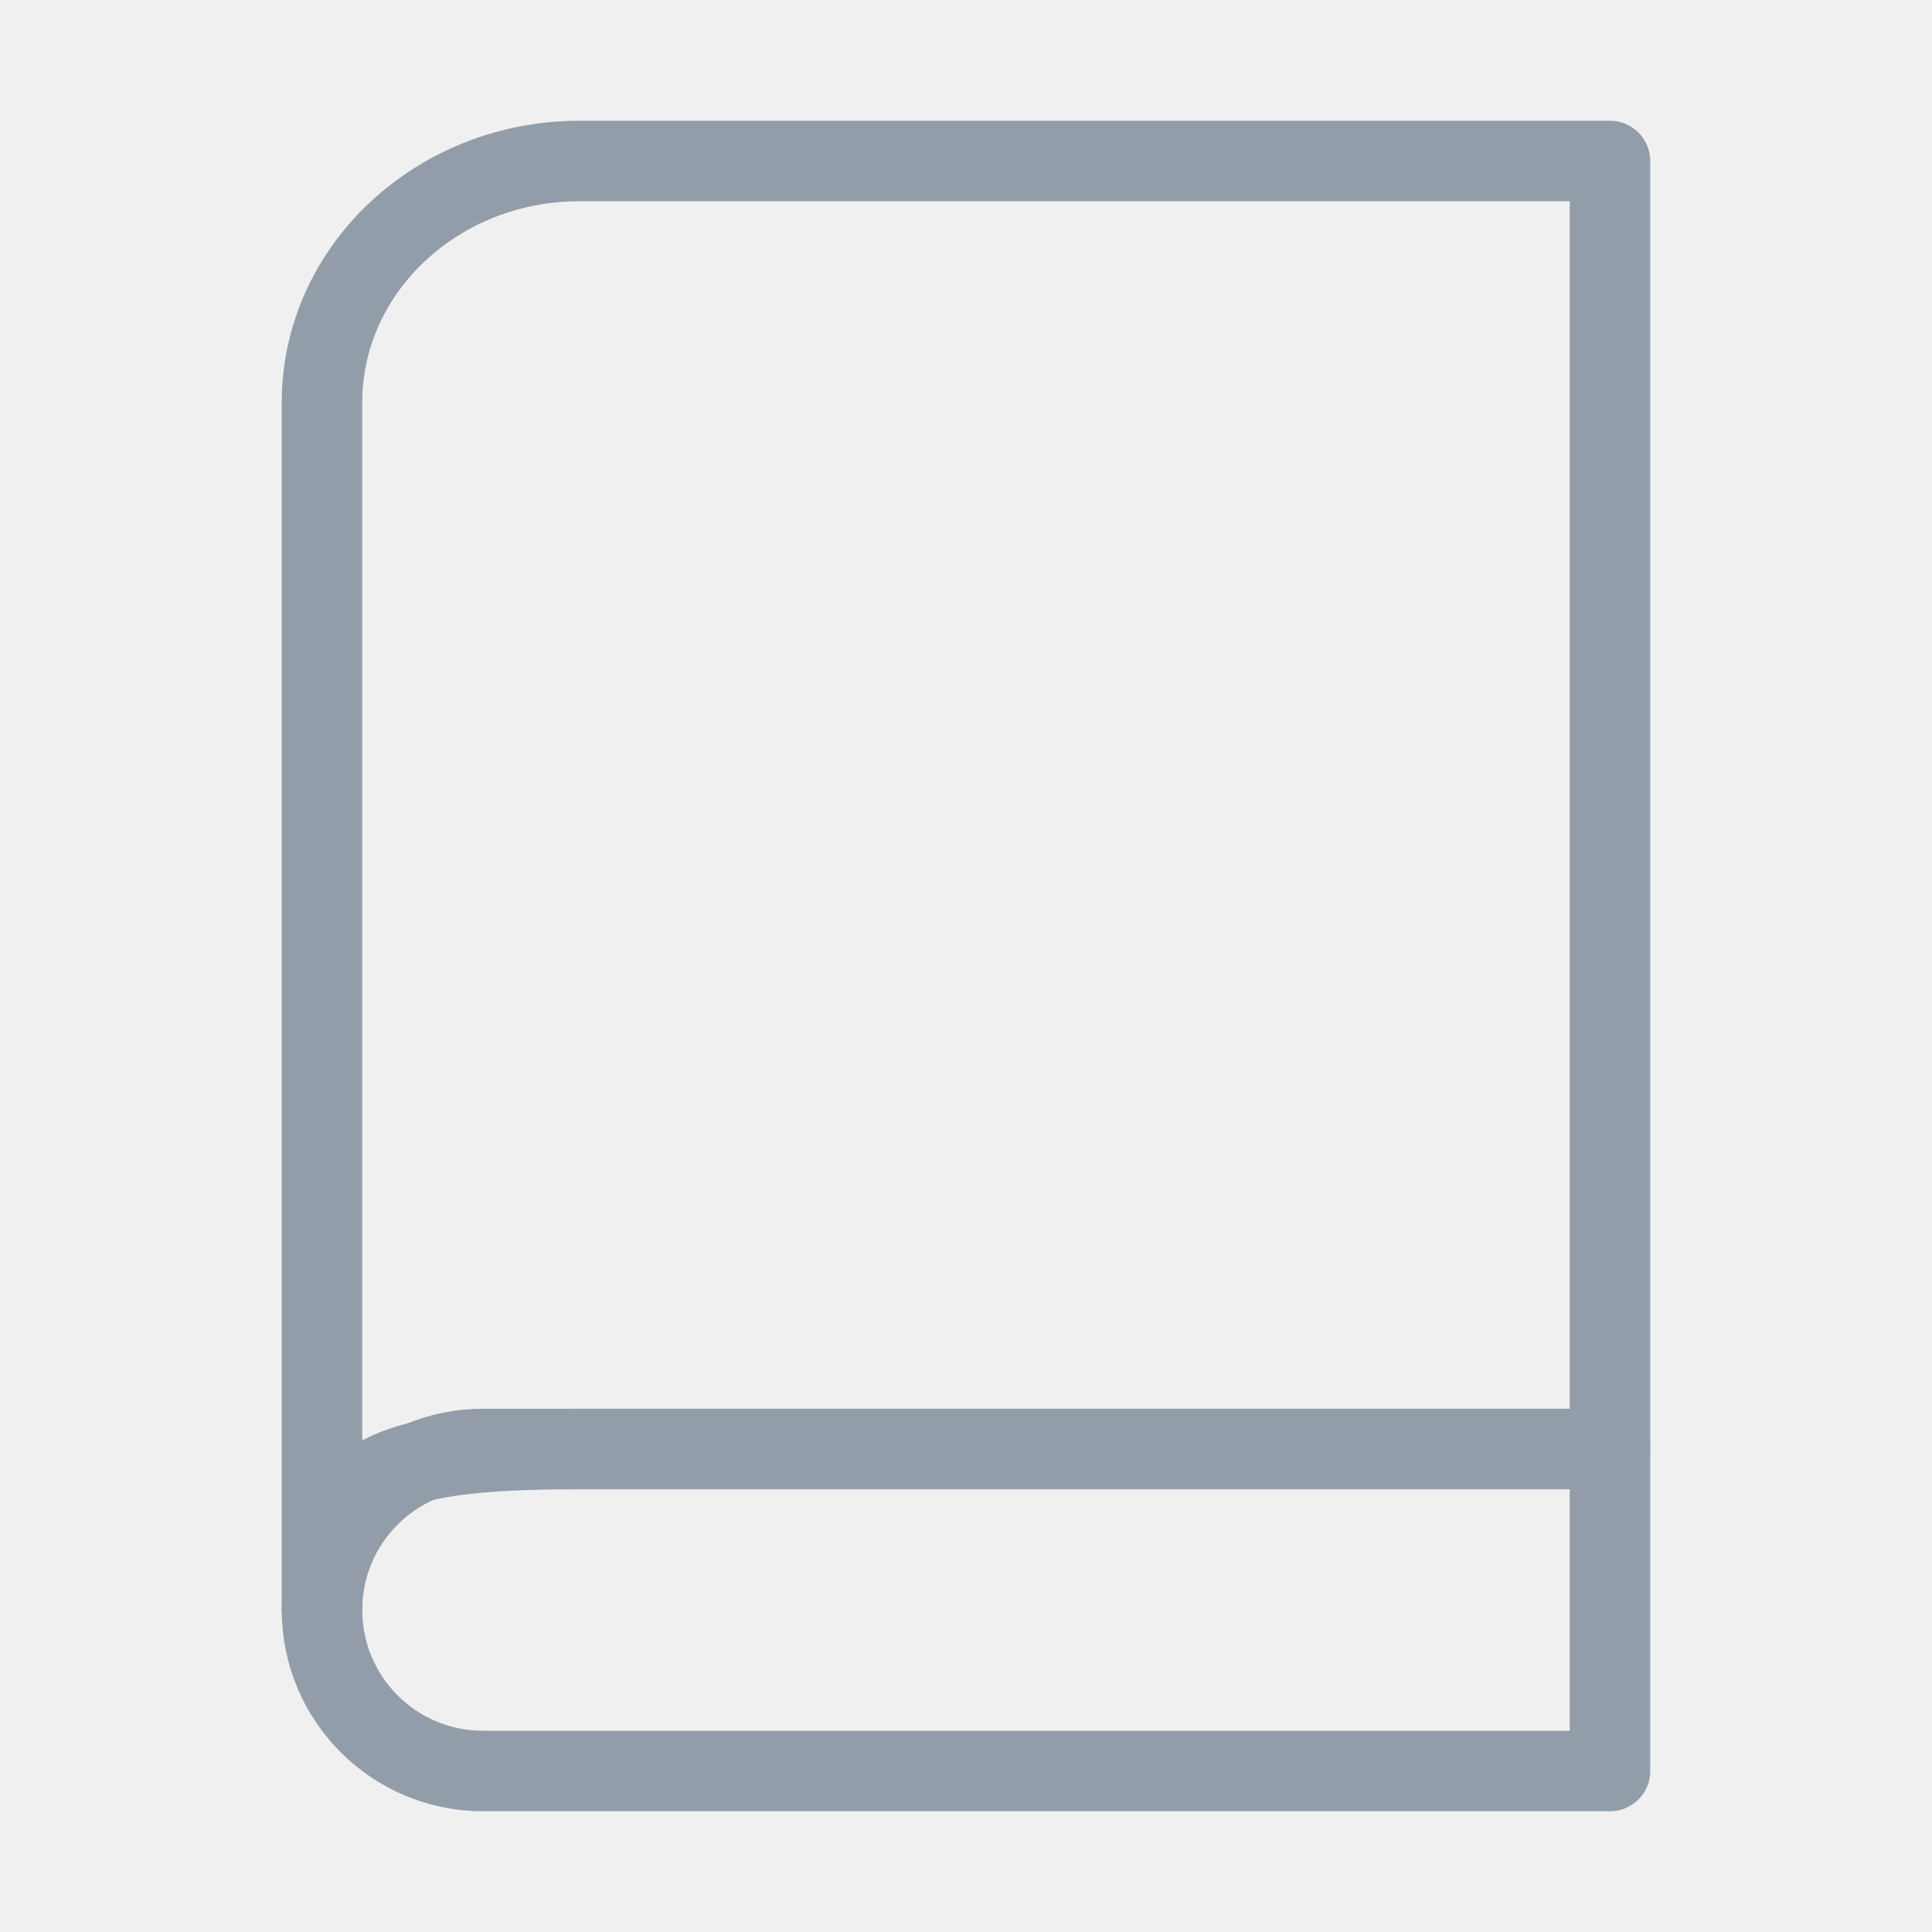
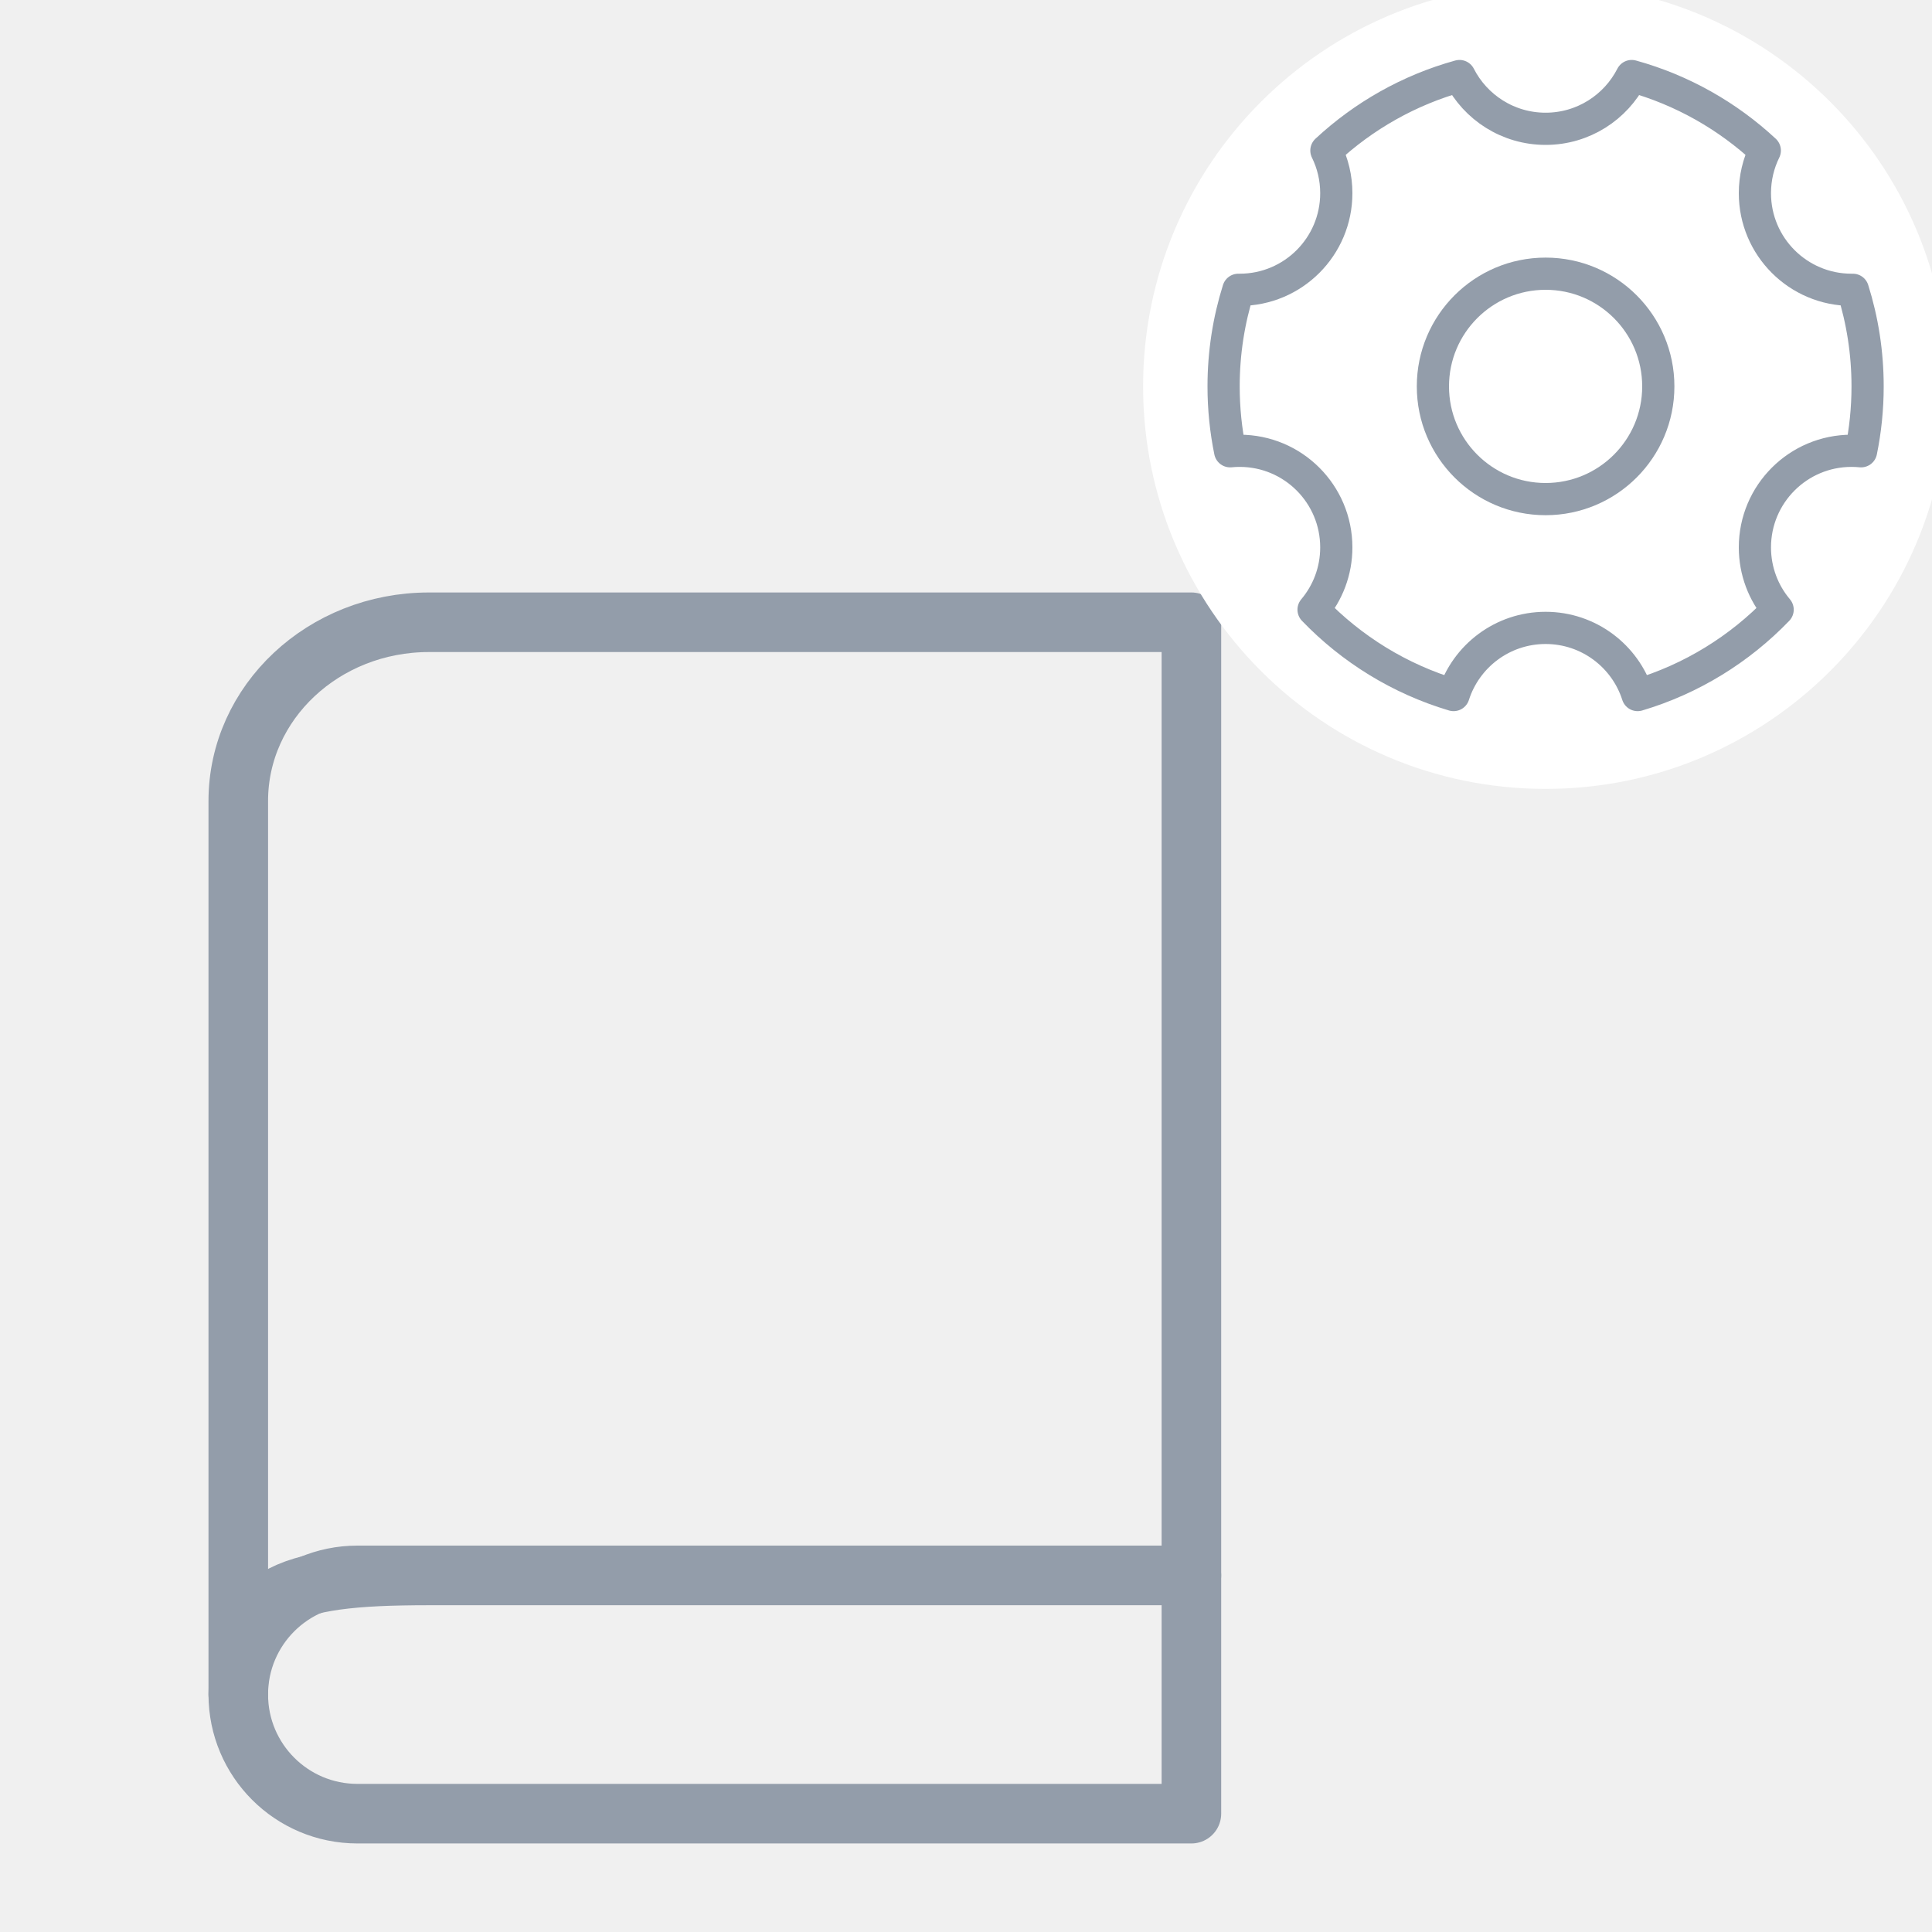
<svg xmlns="http://www.w3.org/2000/svg" width="24" height="24" viewBox="0 0 48 48" fill="none">
-   <path d="M8 40C8 36 8 10 8 10C8 6.686 10.865 4 14.4 4H40V36C40 36 19.982 36 14.4 36C9.362 36 8 36.684 8 40Z" fill="none" stroke="#939DAA" stroke-width="2" stroke-linejoin="round" />
-   <path fill-rule="evenodd" clip-rule="evenodd" d="M12 44H40V36H12C9.791 36 8 37.791 8 40C8 42.209 9.791 44 12 44Z" stroke="#939DAA" stroke-width="2" stroke-linecap="round" stroke-linejoin="round" />
+   <g transform="translate(0 12.5) scale(0.74)">
+     <path d="M8 40C8 36 8 10 8 10C8 6.686 10.865 4 14.4 4H40V36C40 36 19.982 36 14.4 36C9.362 36 8 36.684 8 40Z" fill="none" stroke="#939DAA" stroke-width="2" stroke-linejoin="round" />
+     <path fill-rule="evenodd" clip-rule="evenodd" d="M12 44H40V36H12C9.791 36 8 37.791 8 40C8 42.209 9.791 44 12 44Z" stroke="#939DAA" stroke-width="2" stroke-linecap="round" stroke-linejoin="round" />
+   </g>
+   <circle cx="38.40" cy="9.60" r="10" fill="#FFFFFF" />
+   <g transform="translate(28.8 0) scale(0.4)">
+     <path d="M18.284 43.171C14.933 42.174 11.95 40.321 9.588 37.867C10.469 36.823 11 35.473 11 34C11 30.686 8.314 28 5 28C4.8 28 4.601 28.01 4.406 28.029C4.14 26.728 4 25.38 4 24C4 21.91 4.321 19.894 4.916 18C4.944 18 4.972 18 5 18C8.314 18 11 15.314 11 12C11 11.049 10.779 10.149 10.385 9.35C12.697 7.199 15.521 5.59 18.652 4.723C19.644 6.668 21.667 8 24 8C26.333 8 28.356 6.668 29.348 4.723C32.48 5.59 35.303 7.199 37.615 9.35C37.221 10.149 37 11.049 37 12C37 15.314 39.686 18 43 18C43.028 18 43.056 18 43.084 18C43.679 19.894 44 21.91 44 24C44 25.38 43.86 26.728 43.594 28.029C43.399 28.01 43.2 28 43 28C39.686 28 37 30.686 37 34C37 35.473 37.531 36.823 38.412 37.867C36.05 40.321 33.067 42.174 29.716 43.171C28.943 40.752 26.676 39 24 39C21.324 39 19.057 40.752 18.284 43.171Z" fill="none" stroke="#939DAA" stroke-width="2" stroke-linejoin="round" />
+     <path d="M24 31C27.866 31 31 27.866 31 24C31 20.134 27.866 17 24 17C20.134 17 17 20.134 17 24C17 27.866 20.134 31 24 31Z" fill="none" stroke="#939DAA" stroke-width="2" stroke-linejoin="round" />
+   </g>
</svg>
